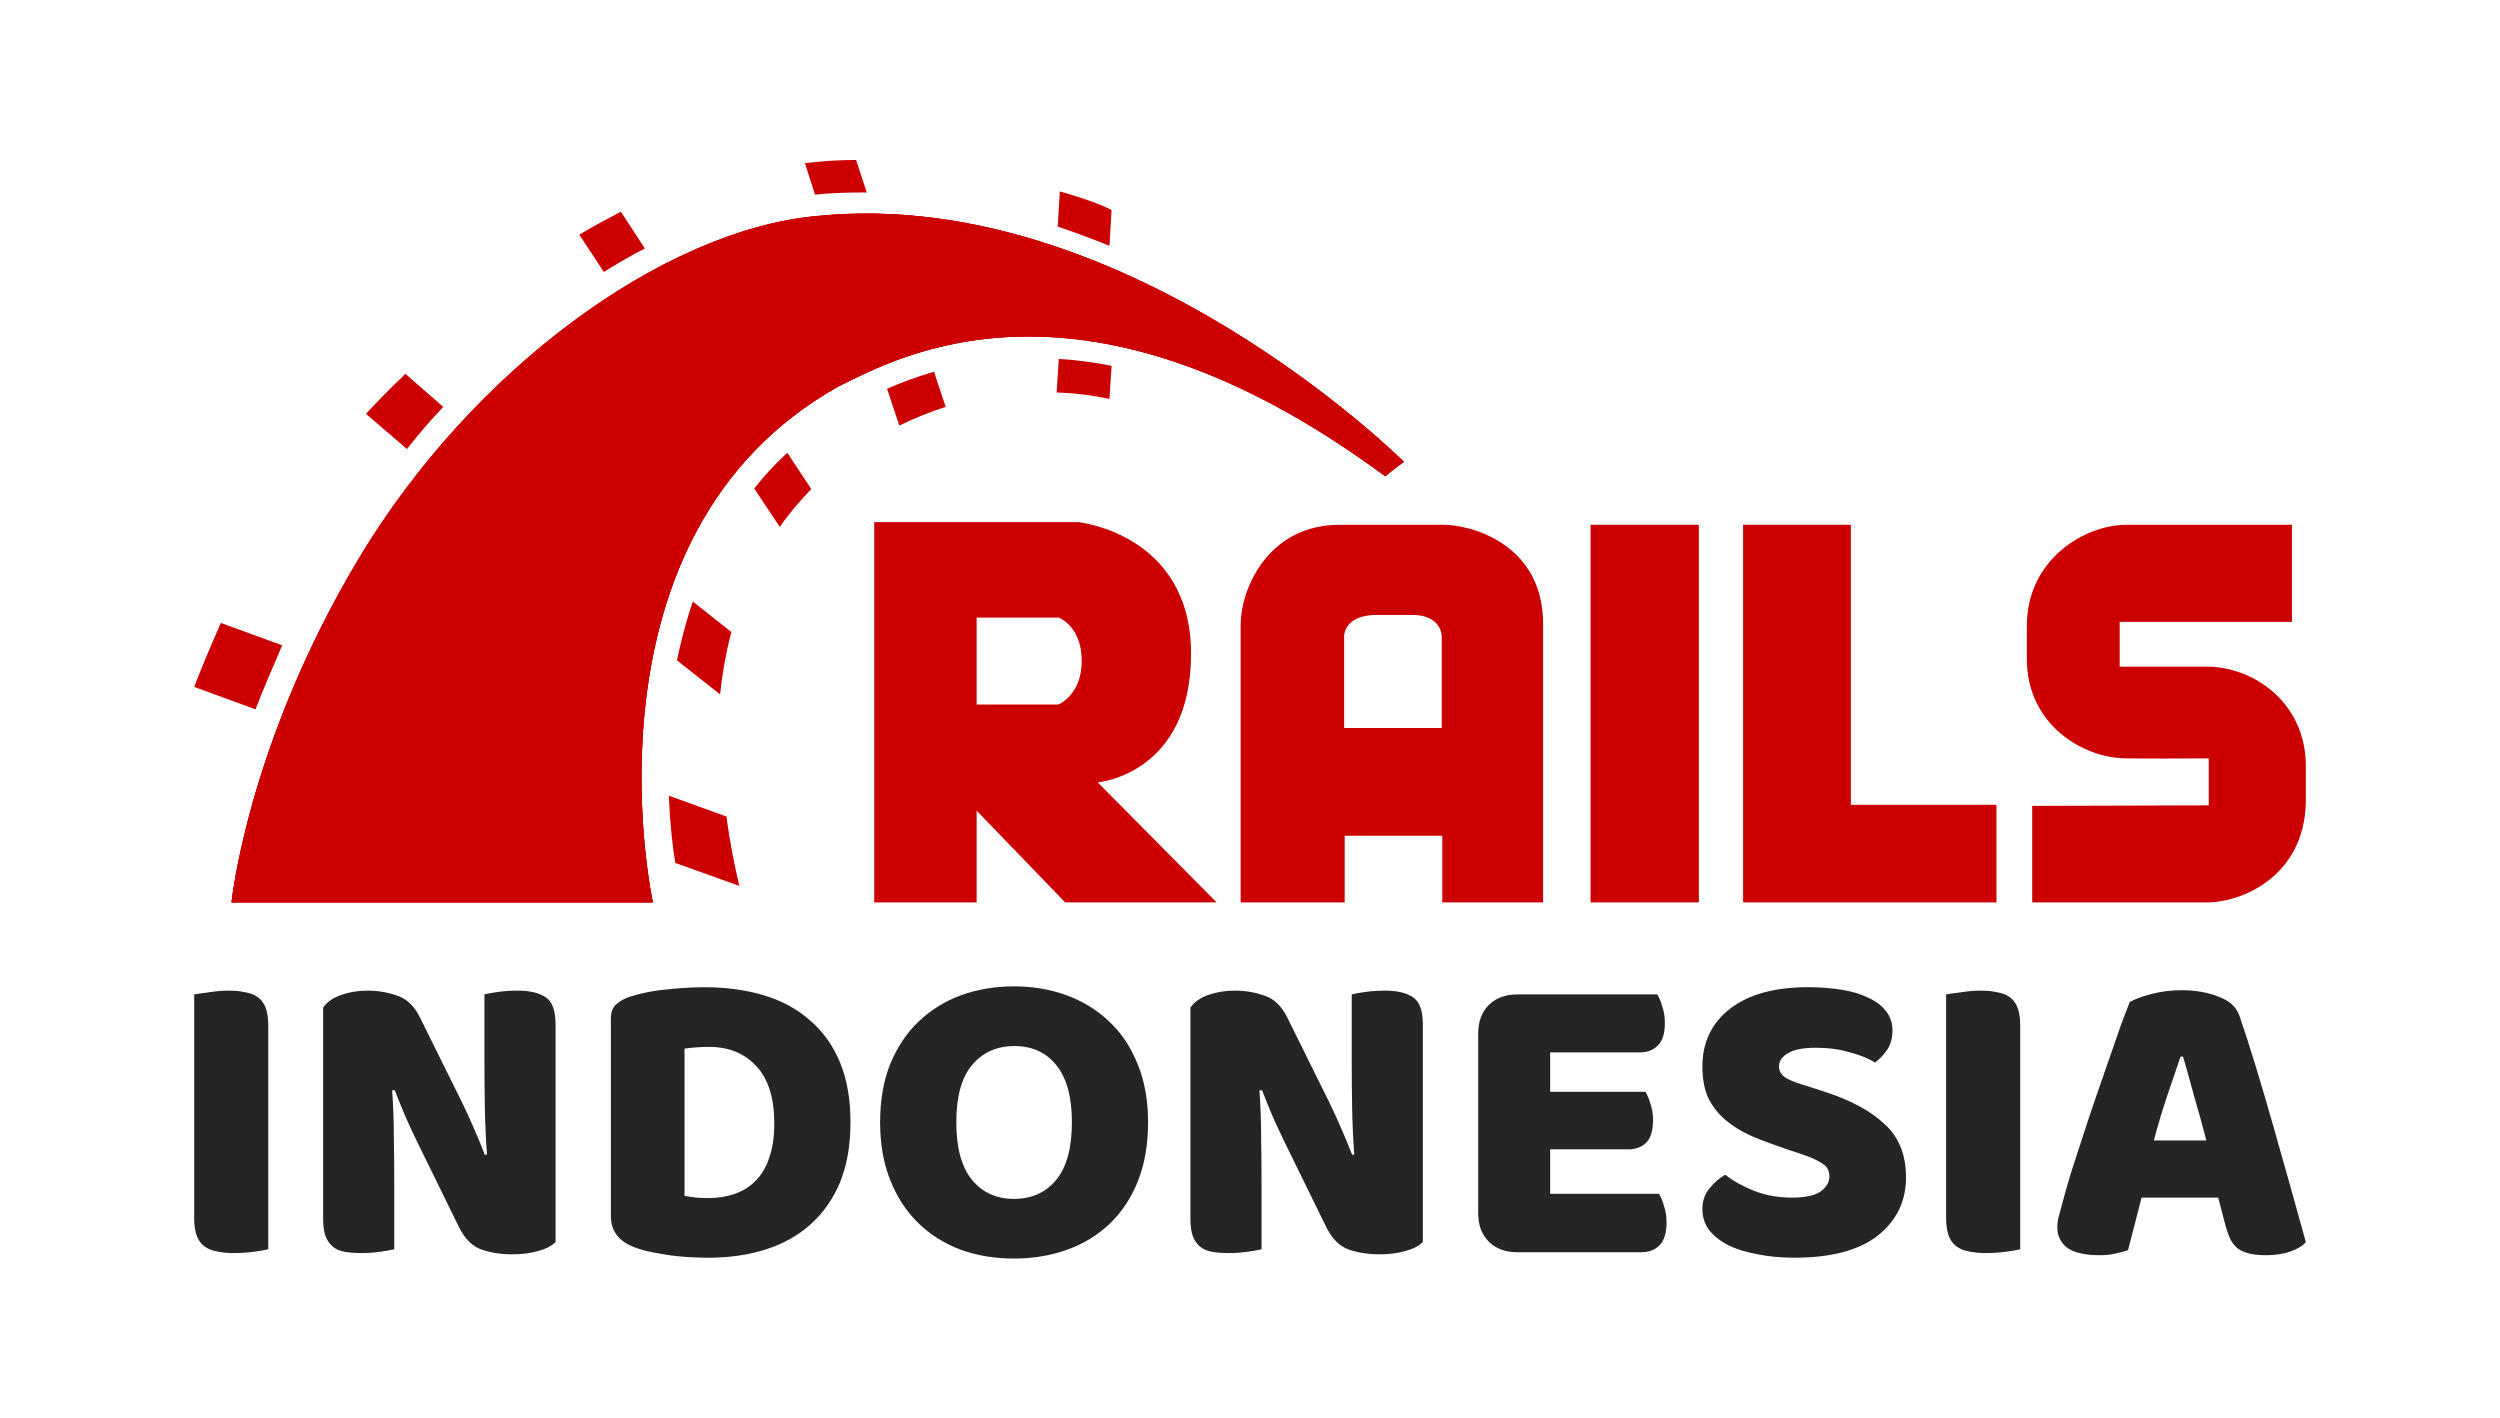
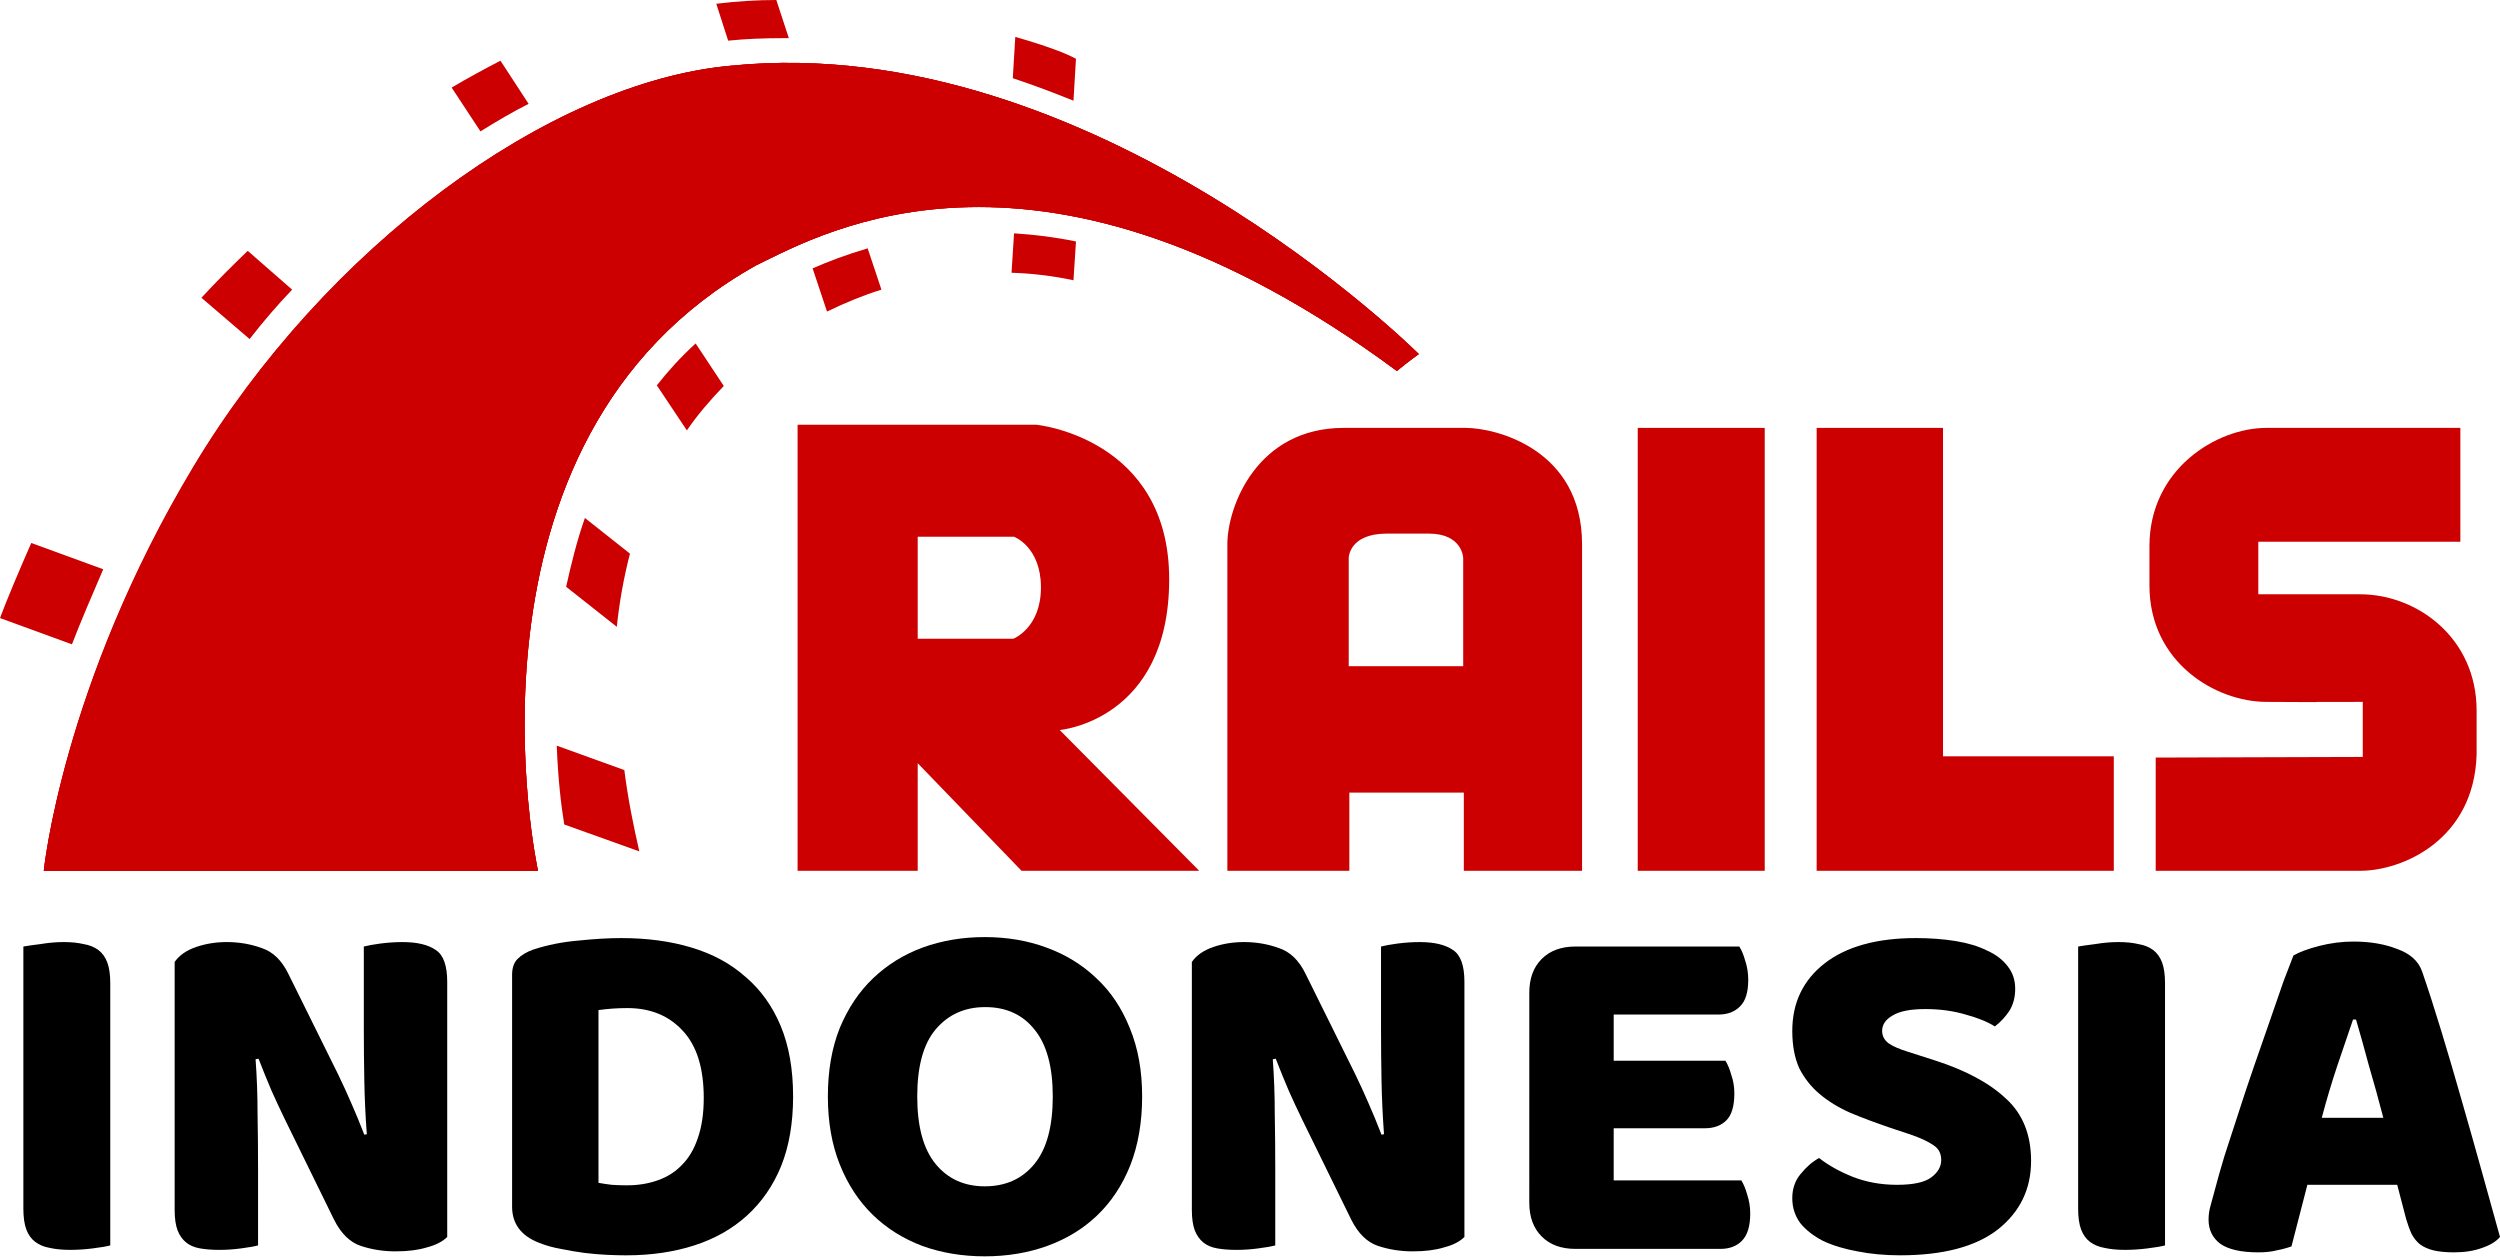
- <svg xmlns="http://www.w3.org/2000/svg" width="529.278" height="300" viewBox="0 0 140.038 79.375" version="1.1" id="svg8">
-   <defs id="defs2" />
-   <g id="layer1" transform="translate(0,-217.625)">
-     <flowRoot xml:space="preserve" id="flowRoot815" style="font-style:normal;font-weight:normal;font-size:40px;line-height:0;font-family:sans-serif;letter-spacing:0px;word-spacing:0px;fill:#000000;fill-opacity:1;stroke:none" transform="scale(0.2645833)">
-       <flowRegion id="flowRegion817">
-         <rect id="rect819" width="905.714" height="165.714" x="-1088.571" y="285.377" />
-       </flowRegion>
-       <flowPara id="flowPara821" />
-     </flowRoot>
-     <g id="g1026" transform="matrix(1.12922,0,0,1.12922,-48.54904,79.69024)">
-       <g transform="matrix(0.2645833,0,0,0.2645833,52.09656,129.9792)" id="g970">
-         <path style="fill:#cc0000" class="a" d="m 346.6,121.5 v 18.1 c 0,0 23.4,0 32.7,0 6.7,0 18.2,-4.9 18.6,-18.6 0,-0.6 0,-6.5 0,-7 0,-11.7 -9.6,-18.6 -18.6,-18.6 -4.2,0 -16.3,0 -16.3,0 V 87 h 32.3 V 68.8 c 0,0 -22.2,0 -31,0 -8,0 -18.7,6.6 -18.7,18.9 0,1.2 0,5.2 0,6.3 0,12.3 10.6,18.6 18.7,18.6 22.5,0.1 -5.4,0 15.4,0 0,8.8 0,8.8 0,8.8" id="path934" />
-         <path style="fill:#cc0000" class="a" d="m 171.4,117.1 c 0,0 17.5,-1.5 17.5,-24.1 0,-22.6 -21.2,-24.7 -21.2,-24.7 h -38.2 v 71.3 h 19.2 v -17.2 l 16.6,17.2 h 28.4 z M 164,102.5 H 148.7 V 86.2 h 15.4 c 0,0 4.3,1.6 4.3,8.1 0,6.5 -4.4,8.2 -4.4,8.2 z" id="path936" />
-         <path style="fill:#cc0000" class="a" d="m 236.3,68.8 c -4.9,0 -5.6,0 -19.5,0 -13.9,0 -18.6,12.6 -18.6,18.6 0,13 0,52.2 0,52.2 h 19.5 V 127.1 H 236 v 12.5 h 18.9 c 0,0 0,-38.5 0,-52.2 0,-15.2 -13.8,-18.6 -18.6,-18.6 z M 236,106.9 H 217.6 V 89.6 c 0,0 0,-3.9 6.1,-3.9 5.6,0 1,0 6.7,0 5.4,0 5.5,3.9 5.5,3.9 v 17.3 z" id="path938" />
-         <rect style="fill:#cc0000" x="263.8" y="68.8" class="a" width="20.3" height="70.8" id="rect940" />
-         <polygon style="fill:#cc0000" class="a" points="292.4,139.6 312.6,139.6 339.9,139.6 339.9,121.3 312.6,121.3 312.6,68.8 292.4,68.8 292.4,121.3 " id="polygon942" />
-         <path style="fill:#cc0000" class="a" d="m 9,139.6 h 79 c 0,0 -15.1,-68.9 34.9,-96.8 10.9,-5.3 45.6,-25.1 102.4,16.9 1.8,-1.5 3.5,-2.7 3.5,-2.7 0,0 -52,-51.9 -109.9,-46.1 C 89.8,13.5 54,40 33,75 12,110 9,139.6 9,139.6 Z" id="path944" />
-         <path style="fill:#cc0000" class="a" d="m 9,139.6 h 79 c 0,0 -15.1,-68.9 34.9,-96.8 10.9,-5.3 45.6,-25.1 102.4,16.9 1.8,-1.5 3.5,-2.7 3.5,-2.7 0,0 -52,-51.9 -109.9,-46.1 C 89.8,13.5 54,40 33,75 12,110 9,139.6 9,139.6 Z" id="path946" />
-         <path style="fill:#cc0000" class="a" d="m 9,139.6 h 79 c 0,0 -15.1,-68.9 34.9,-96.8 10.9,-5.3 45.6,-25.1 102.4,16.9 1.8,-1.5 3.5,-2.7 3.5,-2.7 0,0 -52,-51.9 -109.9,-46.1 C 89.7,13.5 53.9,40 32.9,75 11.9,110 9,139.6 9,139.6 Z" id="path948" />
-         <path style="fill:#cc0000" class="a" d="M 173.6,16.5 174,9.8 c -0.9,-0.5 -3.4,-1.7 -9.7,-3.5 l -0.4,6.6 c 3.3,1.1 6.5,2.3 9.7,3.6 z" id="path950" />
-         <path style="fill:#cc0000" class="a" d="m 164.1,37.7 -0.4,6.3 c 3.3,0.1 6.6,0.5 9.9,1.2 L 174,39 c -3.4,-0.7 -6.7,-1.1 -9.9,-1.3 z" id="path952" />
-         <path style="fill:#cc0000" class="a" d="m 127.1,6.5 c 0.3,0 0.7,0 1,0 l -2,-6.1 c -3.1,0 -6.3,0.2 -9.6,0.6 l 1.9,5.9 c 2.9,-0.3 5.8,-0.4 8.7,-0.4 z" id="path954" />
-         <path style="fill:#cc0000" class="a" d="m 131.9,43.3 2.3,6.9 c 2.9,-1.4 5.8,-2.6 8.7,-3.5 l -2.2,-6.6 c -3.4,1 -6.3,2.1 -8.8,3.2 z" id="path956" />
-         <path style="fill:#cc0000" class="a" d="M 86.5,17 82,10.1 c -2.5,1.3 -5.1,2.7 -7.8,4.3 l 4.6,7 c 2.6,-1.6 5.1,-3.1 7.7,-4.4 z" id="path958" />
-         <path style="fill:#cc0000" class="a" d="m 107,62 4.8,7.2 c 1.7,-2.5 3.7,-4.8 5.9,-7.1 l -4.5,-6.8 c -2.3,2.1 -4.4,4.4 -6.2,6.7 z" id="path960" />
-         <path style="fill:#cc0000" class="a" d="m 92.5,94.2 8.1,6.4 c 0.4,-3.9 1.1,-7.8 2.1,-11.7 l -7.2,-5.7 c -1.3,3.7 -2.2,7.4 -3,11 z" id="path962" />
-         <path style="fill:#cc0000" class="a" d="M 48.7,46.7 41.6,40.5 C 39,43 36.5,45.5 34.2,48 l 7.7,6.6 c 2.1,-2.7 4.4,-5.4 6.8,-7.9 z" id="path964" />
-         <path style="fill:#cc0000" class="a" d="M 18.5,91.4 7,87.2 c -1.9,4.3 -4,9.3 -5,12 l 11.5,4.2 c 1.3,-3.4 3.4,-8.3 5,-12 z" id="path966" />
-         <path style="fill:#cc0000" class="a" d="m 91,119.6 c 0.2,5.3 0.7,9.6 1.2,12.6 l 12,4.3 c -0.9,-3.9 -1.8,-8.3 -2.4,-13 z" id="path968" />
-       </g>
-       <g aria-label="INDONESIA" style="font-style:normal;font-variant:normal;font-weight:normal;font-stretch:normal;font-size:20.999px;line-height:0;font-family:Baloo;-inkscape-font-specification:'Baloo, Normal';font-variant-ligatures:normal;font-variant-caps:normal;font-variant-numeric:normal;font-feature-settings:normal;text-align:start;letter-spacing:0px;word-spacing:0px;writing-mode:lr-tb;text-anchor:start;opacity:0.95;fill:#1a1a1a;fill-opacity:1;stroke:none;stroke-width:0.525" id="text1001">
-         <path d="m 56.301,184.12 q -0.231,0.063 -0.735,0.126 -0.483,0.063 -0.966,0.063 -0.483,0 -0.861,-0.084 -0.357,-0.063 -0.609,-0.252 -0.252,-0.189 -0.378,-0.525 -0.126,-0.336 -0.126,-0.882 v -11.087 q 0.231,-0.042 0.735,-0.105 0.504,-0.084 0.966,-0.084 0.483,0 0.84,0.084 0.378,0.063 0.63,0.252 0.252,0.189 0.378,0.525 0.126,0.336 0.126,0.882 z" style="font-style:normal;font-variant:normal;font-weight:normal;font-stretch:normal;font-size:20.999px;font-family:Baloo;-inkscape-font-specification:'Baloo, Normal';font-variant-ligatures:normal;font-variant-caps:normal;font-variant-numeric:normal;font-feature-settings:normal;text-align:start;writing-mode:lr-tb;text-anchor:start;fill:#1a1a1a;fill-opacity:1;stroke-width:0.525" id="path862" />
-         <path d="m 70.552,183.763 q -0.294,0.294 -0.861,0.441 -0.546,0.168 -1.323,0.168 -0.777,0 -1.47,-0.231 -0.693,-0.231 -1.134,-1.113 l -2.079,-4.242 q -0.315,-0.651 -0.567,-1.218 -0.252,-0.588 -0.546,-1.344 l -0.126,0.021 q 0.084,1.134 0.084,2.31 0.021,1.176 0.021,2.31 v 3.255 q -0.231,0.063 -0.714,0.126 -0.462,0.063 -0.924,0.063 -0.462,0 -0.819,-0.063 -0.357,-0.063 -0.588,-0.252 -0.231,-0.189 -0.357,-0.504 -0.126,-0.336 -0.126,-0.861 v -10.499 q 0.294,-0.42 0.903,-0.63 0.609,-0.21 1.302,-0.21 0.777,0 1.47,0.252 0.714,0.231 1.134,1.092 l 2.1,4.242 q 0.315,0.651 0.567,1.239 0.252,0.567 0.546,1.323 l 0.105,-0.021 q -0.084,-1.134 -0.105,-2.268 -0.021,-1.134 -0.021,-2.268 v -3.402 q 0.231,-0.063 0.693,-0.126 0.483,-0.063 0.945,-0.063 0.924,0 1.407,0.336 0.483,0.315 0.483,1.344 z" style="font-style:normal;font-variant:normal;font-weight:normal;font-stretch:normal;font-size:20.999px;font-family:Baloo;-inkscape-font-specification:'Baloo, Normal';font-variant-ligatures:normal;font-variant-caps:normal;font-variant-numeric:normal;font-feature-settings:normal;text-align:start;writing-mode:lr-tb;text-anchor:start;fill:#1a1a1a;fill-opacity:1;stroke-width:0.525" id="path864" />
-         <path d="m 76.95,181.474 q 0.231,0.042 0.567,0.084 0.336,0.021 0.63,0.021 0.714,0 1.302,-0.21 0.609,-0.21 1.029,-0.651 0.441,-0.441 0.672,-1.134 0.252,-0.714 0.252,-1.701 0,-1.89 -0.882,-2.835 -0.882,-0.966 -2.352,-0.966 -0.294,0 -0.609,0.021 -0.294,0.021 -0.609,0.063 z m 1.176,3.066 q -0.357,0 -0.819,-0.021 -0.462,-0.021 -0.966,-0.084 -0.483,-0.063 -0.987,-0.168 -0.483,-0.084 -0.903,-0.252 -1.155,-0.441 -1.155,-1.533 v -9.806 q 0,-0.441 0.231,-0.672 0.252,-0.252 0.672,-0.399 0.903,-0.294 1.911,-0.378 1.008,-0.105 1.806,-0.105 1.638,0 2.961,0.399 1.344,0.399 2.289,1.239 0.966,0.819 1.491,2.079 0.525,1.26 0.525,2.982 0,1.68 -0.504,2.94 -0.504,1.239 -1.449,2.1 -0.924,0.84 -2.226,1.26 -1.302,0.42 -2.877,0.42 z" style="font-style:normal;font-variant:normal;font-weight:normal;font-stretch:normal;font-size:20.999px;font-family:Baloo;-inkscape-font-specification:'Baloo, Normal';font-variant-ligatures:normal;font-variant-caps:normal;font-variant-numeric:normal;font-feature-settings:normal;text-align:start;writing-mode:lr-tb;text-anchor:start;fill:#1a1a1a;fill-opacity:1;stroke-width:0.525" id="path866" />
-         <path d="m 86.652,177.82 q 0,-1.638 0.504,-2.898 0.525,-1.26 1.407,-2.1 0.903,-0.861 2.1,-1.302 1.218,-0.441 2.625,-0.441 1.407,0 2.604,0.441 1.218,0.441 2.121,1.302 0.903,0.84 1.407,2.1 0.525,1.26 0.525,2.898 0,1.638 -0.504,2.919 -0.504,1.26 -1.407,2.121 -0.882,0.84 -2.1,1.281 -1.218,0.441 -2.646,0.441 -1.428,0 -2.646,-0.441 -1.218,-0.462 -2.1,-1.323 -0.882,-0.861 -1.386,-2.121 -0.504,-1.26 -0.504,-2.877 z m 3.78,0 q 0,1.911 0.777,2.856 0.777,0.945 2.079,0.945 1.323,0 2.1,-0.945 0.777,-0.945 0.777,-2.856 0,-1.89 -0.777,-2.835 -0.756,-0.945 -2.079,-0.945 -1.302,0 -2.1,0.945 -0.777,0.924 -0.777,2.835 z" style="font-style:normal;font-variant:normal;font-weight:normal;font-stretch:normal;font-size:20.999px;font-family:Baloo;-inkscape-font-specification:'Baloo, Normal';font-variant-ligatures:normal;font-variant-caps:normal;font-variant-numeric:normal;font-feature-settings:normal;text-align:start;writing-mode:lr-tb;text-anchor:start;fill:#1a1a1a;fill-opacity:1;stroke-width:0.525" id="path868" />
-         <path d="m 113.574,183.763 q -0.294,0.294 -0.861,0.441 -0.546,0.168 -1.323,0.168 -0.777,0 -1.47,-0.231 -0.693,-0.231 -1.134,-1.113 l -2.079,-4.242 q -0.315,-0.651 -0.567,-1.218 -0.252,-0.588 -0.546,-1.344 l -0.126,0.021 q 0.084,1.134 0.084,2.31 0.021,1.176 0.021,2.31 v 3.255 q -0.231,0.063 -0.714,0.126 -0.462,0.063 -0.924,0.063 -0.462,0 -0.819,-0.063 -0.357,-0.063 -0.588,-0.252 -0.231,-0.189 -0.357,-0.504 -0.126,-0.336 -0.126,-0.861 v -10.499 q 0.294,-0.42 0.903,-0.63 0.609,-0.21 1.302,-0.21 0.777,0 1.47,0.252 0.714,0.231 1.134,1.092 l 2.1,4.242 q 0.315,0.651 0.567,1.239 0.252,0.567 0.546,1.323 l 0.105,-0.021 q -0.084,-1.134 -0.105,-2.268 -0.021,-1.134 -0.021,-2.268 v -3.402 q 0.231,-0.063 0.693,-0.126 0.483,-0.063 0.945,-0.063 0.924,0 1.407,0.336 0.483,0.315 0.483,1.344 z" style="font-style:normal;font-variant:normal;font-weight:normal;font-stretch:normal;font-size:20.999px;font-family:Baloo;-inkscape-font-specification:'Baloo, Normal';font-variant-ligatures:normal;font-variant-caps:normal;font-variant-numeric:normal;font-feature-settings:normal;text-align:start;writing-mode:lr-tb;text-anchor:start;fill:#1a1a1a;fill-opacity:1;stroke-width:0.525" id="path870" />
-         <path d="m 116.319,173.432 q 0,-0.903 0.525,-1.428 0.525,-0.525 1.428,-0.525 h 6.93 q 0.147,0.231 0.252,0.609 0.126,0.378 0.126,0.798 0,0.798 -0.357,1.134 -0.336,0.336 -0.903,0.336 h -4.431 v 1.953 h 4.725 q 0.147,0.231 0.252,0.609 0.126,0.357 0.126,0.777 0,0.798 -0.336,1.134 -0.336,0.336 -0.903,0.336 h -3.864 v 2.205 h 5.397 q 0.147,0.231 0.252,0.609 0.126,0.378 0.126,0.798 0,0.798 -0.357,1.155 -0.336,0.336 -0.903,0.336 h -6.132 q -0.903,0 -1.428,-0.525 -0.525,-0.525 -0.525,-1.428 z" style="font-style:normal;font-variant:normal;font-weight:normal;font-stretch:normal;font-size:20.999px;font-family:Baloo;-inkscape-font-specification:'Baloo, Normal';font-variant-ligatures:normal;font-variant-caps:normal;font-variant-numeric:normal;font-feature-settings:normal;text-align:start;writing-mode:lr-tb;text-anchor:start;fill:#1a1a1a;fill-opacity:1;stroke-width:0.525" id="path872" />
-         <path d="m 131.578,179.143 q -0.924,-0.315 -1.68,-0.63 -0.756,-0.336 -1.302,-0.798 -0.546,-0.462 -0.861,-1.092 -0.294,-0.651 -0.294,-1.575 0,-1.785 1.365,-2.856 1.386,-1.071 3.864,-1.071 0.903,0 1.68,0.126 0.777,0.126 1.323,0.399 0.567,0.252 0.882,0.672 0.315,0.399 0.315,0.945 0,0.546 -0.252,0.945 -0.252,0.378 -0.609,0.651 -0.462,-0.294 -1.239,-0.504 -0.777,-0.231 -1.701,-0.231 -0.945,0 -1.386,0.273 -0.441,0.252 -0.441,0.651 0,0.315 0.273,0.525 0.273,0.189 0.819,0.357 l 1.113,0.357 q 1.974,0.63 3.024,1.617 1.071,0.966 1.071,2.646 0,1.785 -1.407,2.898 -1.407,1.092 -4.137,1.092 -0.966,0 -1.806,-0.168 -0.819,-0.147 -1.449,-0.441 -0.609,-0.315 -0.966,-0.756 -0.336,-0.462 -0.336,-1.05 0,-0.609 0.357,-1.029 0.357,-0.441 0.777,-0.672 0.588,0.462 1.428,0.798 0.861,0.336 1.869,0.336 1.029,0 1.449,-0.315 0.42,-0.315 0.42,-0.735 0,-0.42 -0.336,-0.63 -0.336,-0.231 -0.945,-0.441 z" style="font-style:normal;font-variant:normal;font-weight:normal;font-stretch:normal;font-size:20.999px;font-family:Baloo;-inkscape-font-specification:'Baloo, Normal';font-variant-ligatures:normal;font-variant-caps:normal;font-variant-numeric:normal;font-feature-settings:normal;text-align:start;writing-mode:lr-tb;text-anchor:start;fill:#1a1a1a;fill-opacity:1;stroke-width:0.525" id="path874" />
-         <path d="m 143.207,184.12 q -0.231,0.063 -0.735,0.126 -0.483,0.063 -0.966,0.063 -0.483,0 -0.861,-0.084 -0.357,-0.063 -0.609,-0.252 -0.252,-0.189 -0.378,-0.525 -0.126,-0.336 -0.126,-0.882 v -11.087 q 0.231,-0.042 0.735,-0.105 0.504,-0.084 0.966,-0.084 0.483,0 0.84,0.084 0.378,0.063 0.63,0.252 0.252,0.189 0.378,0.525 0.126,0.336 0.126,0.882 z" style="font-style:normal;font-variant:normal;font-weight:normal;font-stretch:normal;font-size:20.999px;font-family:Baloo;-inkscape-font-specification:'Baloo, Normal';font-variant-ligatures:normal;font-variant-caps:normal;font-variant-numeric:normal;font-feature-settings:normal;text-align:start;writing-mode:lr-tb;text-anchor:start;fill:#1a1a1a;fill-opacity:1;stroke-width:0.525" id="path876" />
-         <path d="m 148.639,171.857 q 0.357,-0.21 1.071,-0.399 0.735,-0.189 1.47,-0.189 1.05,0 1.848,0.315 0.819,0.294 1.05,0.945 0.378,1.092 0.819,2.541 0.441,1.449 0.882,3.003 0.441,1.533 0.861,3.045 0.42,1.491 0.735,2.646 -0.252,0.294 -0.756,0.462 -0.504,0.189 -1.197,0.189 -0.504,0 -0.861,-0.084 -0.336,-0.084 -0.567,-0.252 -0.21,-0.168 -0.357,-0.441 -0.126,-0.273 -0.231,-0.63 l -0.378,-1.449 h -3.801 q -0.168,0.63 -0.336,1.302 -0.168,0.672 -0.336,1.302 -0.294,0.105 -0.63,0.168 -0.315,0.084 -0.777,0.084 -1.071,0 -1.596,-0.357 -0.504,-0.378 -0.504,-1.029 0,-0.294 0.084,-0.588 0.084,-0.294 0.189,-0.693 0.147,-0.567 0.399,-1.407 0.273,-0.84 0.588,-1.806 0.315,-0.987 0.672,-2.016 0.357,-1.029 0.672,-1.932 0.315,-0.924 0.567,-1.638 0.273,-0.714 0.42,-1.092 z m 2.52,2.709 q -0.294,0.882 -0.672,1.974 -0.357,1.071 -0.651,2.184 h 2.604 q -0.294,-1.134 -0.609,-2.205 -0.294,-1.092 -0.546,-1.953 z" style="font-style:normal;font-variant:normal;font-weight:normal;font-stretch:normal;font-size:20.999px;font-family:Baloo;-inkscape-font-specification:'Baloo, Normal';font-variant-ligatures:normal;font-variant-caps:normal;font-variant-numeric:normal;font-feature-settings:normal;text-align:start;writing-mode:lr-tb;text-anchor:start;fill:#1a1a1a;fill-opacity:1;stroke-width:0.525" id="path878" />
-       </g>
+ <svg xmlns="http://www.w3.org/2000/svg" version="1.1" id="Layer_1" x="0px" y="0px" viewBox="0 0 1024 514.591" enable-background="new 0 0 400 140" xml:space="preserve" width="1024" height="514.591">
+   <defs id="defs47" />
+   <style id="style2">.a{fill:#c00;}</style>
+   <g id="g968" transform="matrix(2.562324,0,0,2.562324,-5.12464,-1.024942)">
+     <g id="g946">
+       <path class="a" d="m 346.6,121.5 v 18.1 c 0,0 23.4,0 32.7,0 6.7,0 18.2,-4.9 18.6,-18.6 0,-0.6 0,-6.5 0,-7 0,-11.7 -9.6,-18.6 -18.6,-18.6 -4.2,0 -16.3,0 -16.3,0 V 87 h 32.3 V 68.8 c 0,0 -22.2,0 -31,0 -8,0 -18.7,6.6 -18.7,18.9 0,1.2 0,5.2 0,6.3 0,12.3 10.6,18.6 18.7,18.6 22.5,0.1 -5.4,0 15.4,0 0,8.8 0,8.8 0,8.8" id="path910" style="fill:#cc0000" />
+       <path class="a" d="m 171.4,117.1 c 0,0 17.5,-1.5 17.5,-24.1 0,-22.6 -21.2,-24.7 -21.2,-24.7 h -38.2 v 71.3 h 19.2 v -17.2 l 16.6,17.2 h 28.4 z M 164,102.5 H 148.7 V 86.2 h 15.4 c 0,0 4.3,1.6 4.3,8.1 0,6.5 -4.4,8.2 -4.4,8.2 z" id="path912" style="fill:#cc0000" />
+       <path class="a" d="m 236.3,68.8 c -4.9,0 -5.6,0 -19.5,0 -13.9,0 -18.6,12.6 -18.6,18.6 0,13 0,52.2 0,52.2 h 19.5 V 127.1 H 236 v 12.5 h 18.9 c 0,0 0,-38.5 0,-52.2 0,-15.2 -13.8,-18.6 -18.6,-18.6 z M 236,106.9 H 217.6 V 89.6 c 0,0 0,-3.9 6.1,-3.9 5.6,0 1,0 6.7,0 5.4,0 5.5,3.9 5.5,3.9 v 17.3 z" id="path914" style="fill:#cc0000" />
+       <rect x="263.8" y="68.8" class="a" width="20.3" height="70.8" id="rect916" style="fill:#cc0000" />
+       <polygon class="a" points="292.4,121.3 292.4,139.6 312.6,139.6 339.9,139.6 339.9,121.3 312.6,121.3 312.6,68.8 292.4,68.8 " id="polygon918" style="fill:#cc0000" />
+       <path class="a" d="m 9,139.6 h 79 c 0,0 -15.1,-68.9 34.9,-96.8 10.9,-5.3 45.6,-25.1 102.4,16.9 1.8,-1.5 3.5,-2.7 3.5,-2.7 0,0 -52,-51.9 -109.9,-46.1 C 89.8,13.5 54,40 33,75 12,110 9,139.6 9,139.6 Z" id="path920" style="fill:#cc0000" />
+       <path class="a" d="m 9,139.6 h 79 c 0,0 -15.1,-68.9 34.9,-96.8 10.9,-5.3 45.6,-25.1 102.4,16.9 1.8,-1.5 3.5,-2.7 3.5,-2.7 0,0 -52,-51.9 -109.9,-46.1 C 89.8,13.5 54,40 33,75 12,110 9,139.6 9,139.6 Z" id="path922" style="fill:#cc0000" />
+       <path class="a" d="m 9,139.6 h 79 c 0,0 -15.1,-68.9 34.9,-96.8 10.9,-5.3 45.6,-25.1 102.4,16.9 1.8,-1.5 3.5,-2.7 3.5,-2.7 0,0 -52,-51.9 -109.9,-46.1 C 89.7,13.5 53.9,40 32.9,75 11.9,110 9,139.6 9,139.6 Z" id="path924" style="fill:#cc0000" />
+       <path class="a" d="M 173.6,16.5 174,9.8 c -0.9,-0.5 -3.4,-1.7 -9.7,-3.5 l -0.4,6.6 c 3.3,1.1 6.5,2.3 9.7,3.6 z" id="path926" style="fill:#cc0000" />
+       <path class="a" d="m 164.1,37.7 -0.4,6.3 c 3.3,0.1 6.6,0.5 9.9,1.2 L 174,39 c -3.4,-0.7 -6.7,-1.1 -9.9,-1.3 z" id="path928" style="fill:#cc0000" />
+       <path class="a" d="m 127.1,6.5 c 0.3,0 0.7,0 1,0 l -2,-6.1 c -3.1,0 -6.3,0.2 -9.6,0.6 l 1.9,5.9 c 2.9,-0.3 5.8,-0.4 8.7,-0.4 z" id="path930" style="fill:#cc0000" />
+       <path class="a" d="m 131.9,43.3 2.3,6.9 c 2.9,-1.4 5.8,-2.6 8.7,-3.5 l -2.2,-6.6 c -3.4,1 -6.3,2.1 -8.8,3.2 z" id="path932" style="fill:#cc0000" />
+       <path class="a" d="M 86.5,17 82,10.1 c -2.5,1.3 -5.1,2.7 -7.8,4.3 l 4.6,7 c 2.6,-1.6 5.1,-3.1 7.7,-4.4 z" id="path934" style="fill:#cc0000" />
+       <path class="a" d="m 107,62 4.8,7.2 c 1.7,-2.5 3.7,-4.8 5.9,-7.1 l -4.5,-6.8 c -2.3,2.1 -4.4,4.4 -6.2,6.7 z" id="path936" style="fill:#cc0000" />
+       <path class="a" d="m 92.5,94.2 8.1,6.4 c 0.4,-3.9 1.1,-7.8 2.1,-11.7 l -7.2,-5.7 c -1.3,3.7 -2.2,7.4 -3,11 z" id="path938" style="fill:#cc0000" />
+       <path class="a" d="M 48.7,46.7 41.6,40.5 C 39,43 36.5,45.5 34.2,48 l 7.7,6.6 c 2.1,-2.7 4.4,-5.4 6.8,-7.9 z" id="path940" style="fill:#cc0000" />
+       <path class="a" d="M 18.5,91.4 7,87.2 c -1.9,4.3 -4,9.3 -5,12 l 11.5,4.2 c 1.3,-3.4 3.4,-8.3 5,-12 z" id="path942" style="fill:#cc0000" />
+       <path class="a" d="m 91,119.6 c 0.2,5.3 0.7,9.6 1.2,12.6 l 12,4.3 c -0.9,-3.9 -1.8,-8.3 -2.4,-13 z" id="path944" style="fill:#cc0000" />
    </g>
-     <rect style="fill:none;fill-opacity:1;stroke:none;stroke-width:4.295;stroke-linejoin:round;stroke-miterlimit:4;stroke-dasharray:none;stroke-opacity:1;paint-order:stroke fill markers" id="rect1003" width="140.038" height="79.375" x="4.9632599e-05" y="217.625" />
+     <g aria-label="INDONESIA" style="font-style:normal;font-weight:normal;font-size:79.365px;line-height:0;font-family:sans-serif;letter-spacing:0px;word-spacing:0px;fill:#000000;fill-opacity:1;stroke:none;stroke-width:1.984" id="g966">
+       <path d="m 19.626,199.484 q -0.873,0.238 -2.778,0.476 -1.825,0.238 -3.651,0.238 -1.825,0 -3.254,-0.317 -1.349,-0.238 -2.302,-0.952 -0.952,-0.714 -1.429,-1.984 -0.476,-1.27 -0.476,-3.333 v -41.905 q 0.873,-0.159 2.778,-0.397 1.905,-0.317 3.651,-0.317 1.825,0 3.175,0.317 1.429,0.238 2.381,0.952 0.952,0.714 1.429,1.984 0.476,1.27 0.476,3.333 z" style="font-style:normal;font-variant:normal;font-weight:normal;font-stretch:normal;font-size:79.365px;font-family:Baloo;-inkscape-font-specification:'Baloo, Normal';font-variant-ligatures:normal;font-variant-caps:normal;font-variant-numeric:normal;font-feature-settings:normal;text-align:start;writing-mode:lr-tb;text-anchor:start;stroke-width:1.984" id="path948" />
+       <path d="m 73.49,198.135 q -1.111,1.111 -3.254,1.667 -2.063,0.635 -5,0.635 -2.936,0 -5.556,-0.873 -2.619,-0.873 -4.286,-4.206 l -7.857,-16.032 q -1.19,-2.46 -2.143,-4.603 -0.952,-2.222 -2.063,-5.079 l -0.476,0.079 q 0.317,4.286 0.317,8.73 0.079,4.444 0.079,8.73 v 12.302 q -0.873,0.238 -2.698,0.476 -1.746,0.238 -3.492,0.238 -1.746,0 -3.095,-0.238 -1.349,-0.238 -2.222,-0.952 -0.873,-0.714 -1.349,-1.905 -0.476,-1.27 -0.476,-3.254 v -39.682 q 1.111,-1.587 3.413,-2.381 2.302,-0.794 4.921,-0.794 2.936,0 5.556,0.952 2.698,0.873 4.286,4.127 l 7.936,16.032 q 1.19,2.46 2.143,4.683 0.952,2.143 2.063,5 l 0.397,-0.079 q -0.317,-4.286 -0.397,-8.571 -0.079,-4.286 -0.079,-8.571 v -12.857 q 0.873,-0.238 2.619,-0.476 1.825,-0.238 3.571,-0.238 3.492,0 5.317,1.27 1.825,1.19 1.825,5.079 z" style="font-style:normal;font-variant:normal;font-weight:normal;font-stretch:normal;font-size:79.365px;font-family:Baloo;-inkscape-font-specification:'Baloo, Normal';font-variant-ligatures:normal;font-variant-caps:normal;font-variant-numeric:normal;font-feature-settings:normal;text-align:start;writing-mode:lr-tb;text-anchor:start;stroke-width:1.984" id="path950" />
+       <path d="m 97.671,189.484 q 0.873,0.159 2.143,0.317 1.27,0.079 2.381,0.079 2.698,0 4.921,-0.794 2.302,-0.794 3.889,-2.46 1.667,-1.667 2.54,-4.286 0.952,-2.698 0.952,-6.429 0,-7.143 -3.333,-10.714 -3.333,-3.651 -8.889,-3.651 -1.111,0 -2.302,0.079 -1.111,0.079 -2.302,0.238 z m 4.444,11.587 q -1.349,0 -3.095,-0.079 -1.746,-0.079 -3.651,-0.317 -1.825,-0.238 -3.73,-0.635 -1.825,-0.317 -3.413,-0.952 -4.365,-1.667 -4.365,-5.794 V 156.23 q 0,-1.667 0.873,-2.54 0.952,-0.952 2.54,-1.508 3.413,-1.111 7.222,-1.429 3.81,-0.397 6.825,-0.397 6.19,0 11.19,1.508 5.079,1.508 8.651,4.683 3.651,3.095 5.635,7.857 1.984,4.762 1.984,11.27 0,6.349 -1.905,11.111 -1.905,4.683 -5.476,7.936 -3.492,3.175 -8.413,4.762 -4.921,1.587 -10.873,1.587 z" style="font-style:normal;font-variant:normal;font-weight:normal;font-stretch:normal;font-size:79.365px;font-family:Baloo;-inkscape-font-specification:'Baloo, Normal';font-variant-ligatures:normal;font-variant-caps:normal;font-variant-numeric:normal;font-feature-settings:normal;text-align:start;writing-mode:lr-tb;text-anchor:start;stroke-width:1.984" id="path952" />
+       <path d="m 134.339,175.674 q 0,-6.19 1.905,-10.952 1.984,-4.762 5.317,-7.936 3.413,-3.254 7.936,-4.921 4.603,-1.667 9.921,-1.667 5.317,0 9.841,1.667 4.603,1.667 8.016,4.921 3.413,3.175 5.317,7.936 1.984,4.762 1.984,10.952 0,6.19 -1.905,11.032 -1.905,4.762 -5.317,8.016 -3.333,3.175 -7.936,4.841 -4.603,1.667 -10,1.667 -5.397,0 -10,-1.667 -4.603,-1.746 -7.936,-5 -3.333,-3.254 -5.238,-8.016 -1.905,-4.762 -1.905,-10.873 z m 14.286,0 q 0,7.222 2.937,10.794 2.936,3.571 7.857,3.571 5,0 7.936,-3.571 2.936,-3.571 2.936,-10.794 0,-7.143 -2.936,-10.714 -2.857,-3.571 -7.857,-3.571 -4.921,0 -7.936,3.571 -2.937,3.492 -2.937,10.714 z" style="font-style:normal;font-variant:normal;font-weight:normal;font-stretch:normal;font-size:79.365px;font-family:Baloo;-inkscape-font-specification:'Baloo, Normal';font-variant-ligatures:normal;font-variant-caps:normal;font-variant-numeric:normal;font-feature-settings:normal;text-align:start;writing-mode:lr-tb;text-anchor:start;stroke-width:1.984" id="path954" />
+       <path d="m 236.095,198.135 q -1.111,1.111 -3.254,1.667 -2.063,0.635 -5,0.635 -2.937,0 -5.556,-0.873 -2.619,-0.873 -4.286,-4.206 l -7.857,-16.032 q -1.19,-2.46 -2.143,-4.603 -0.952,-2.222 -2.063,-5.079 l -0.476,0.079 q 0.317,4.286 0.317,8.73 0.079,4.444 0.079,8.73 v 12.302 q -0.873,0.238 -2.698,0.476 -1.746,0.238 -3.492,0.238 -1.746,0 -3.095,-0.238 -1.349,-0.238 -2.222,-0.952 -0.873,-0.714 -1.349,-1.905 -0.476,-1.27 -0.476,-3.254 v -39.682 q 1.111,-1.587 3.413,-2.381 2.302,-0.794 4.921,-0.794 2.937,0 5.556,0.952 2.698,0.873 4.286,4.127 l 7.936,16.032 q 1.19,2.46 2.143,4.683 0.952,2.143 2.063,5 l 0.397,-0.079 q -0.317,-4.286 -0.397,-8.571 -0.079,-4.286 -0.079,-8.571 v -12.857 q 0.873,-0.238 2.619,-0.476 1.825,-0.238 3.571,-0.238 3.492,0 5.317,1.27 1.825,1.19 1.825,5.079 z" style="font-style:normal;font-variant:normal;font-weight:normal;font-stretch:normal;font-size:79.365px;font-family:Baloo;-inkscape-font-specification:'Baloo, Normal';font-variant-ligatures:normal;font-variant-caps:normal;font-variant-numeric:normal;font-feature-settings:normal;text-align:start;writing-mode:lr-tb;text-anchor:start;stroke-width:1.984" id="path956" />
+       <path d="m 246.467,159.087 q 0,-3.413 1.984,-5.397 1.984,-1.984 5.397,-1.984 h 26.19 q 0.556,0.873 0.952,2.302 0.476,1.429 0.476,3.016 0,3.016 -1.349,4.286 -1.27,1.27 -3.413,1.27 h -16.746 v 7.381 h 17.857 q 0.556,0.873 0.952,2.302 0.476,1.349 0.476,2.937 0,3.016 -1.27,4.286 -1.27,1.27 -3.413,1.27 h -14.603 v 8.333 h 20.397 q 0.556,0.873 0.952,2.302 0.476,1.429 0.476,3.016 0,3.016 -1.349,4.365 -1.27,1.27 -3.413,1.27 h -23.175 q -3.413,0 -5.397,-1.984 -1.984,-1.984 -1.984,-5.397 z" style="font-style:normal;font-variant:normal;font-weight:normal;font-stretch:normal;font-size:79.365px;font-family:Baloo;-inkscape-font-specification:'Baloo, Normal';font-variant-ligatures:normal;font-variant-caps:normal;font-variant-numeric:normal;font-feature-settings:normal;text-align:start;writing-mode:lr-tb;text-anchor:start;stroke-width:1.984" id="path958" />
+       <path d="m 304.14,180.674 q -3.492,-1.19 -6.349,-2.381 -2.857,-1.27 -4.921,-3.016 -2.063,-1.746 -3.254,-4.127 -1.111,-2.46 -1.111,-5.952 0,-6.746 5.159,-10.794 5.238,-4.048 14.603,-4.048 3.413,0 6.349,0.476 2.937,0.476 5,1.508 2.143,0.952 3.333,2.54 1.19,1.508 1.19,3.571 0,2.063 -0.952,3.571 -0.952,1.429 -2.302,2.46 -1.746,-1.111 -4.683,-1.905 -2.937,-0.873 -6.429,-0.873 -3.571,0 -5.238,1.032 -1.667,0.952 -1.667,2.46 0,1.19 1.032,1.984 1.032,0.714 3.095,1.349 l 4.206,1.349 q 7.46,2.381 11.429,6.111 4.048,3.651 4.048,10 0,6.746 -5.317,10.952 -5.317,4.127 -15.635,4.127 -3.651,0 -6.825,-0.635 -3.095,-0.556 -5.476,-1.667 -2.302,-1.19 -3.651,-2.857 -1.27,-1.746 -1.27,-3.968 0,-2.302 1.349,-3.889 1.349,-1.667 2.937,-2.54 2.222,1.746 5.397,3.016 3.254,1.27 7.063,1.27 3.889,0 5.476,-1.19 1.587,-1.19 1.587,-2.778 0,-1.587 -1.27,-2.381 -1.27,-0.873 -3.571,-1.667 z" style="font-style:normal;font-variant:normal;font-weight:normal;font-stretch:normal;font-size:79.365px;font-family:Baloo;-inkscape-font-specification:'Baloo, Normal';font-variant-ligatures:normal;font-variant-caps:normal;font-variant-numeric:normal;font-feature-settings:normal;text-align:start;writing-mode:lr-tb;text-anchor:start;stroke-width:1.984" id="path960" />
+       <path d="m 348.091,199.484 q -0.873,0.238 -2.778,0.476 -1.825,0.238 -3.651,0.238 -1.825,0 -3.254,-0.317 -1.349,-0.238 -2.302,-0.952 -0.952,-0.714 -1.429,-1.984 -0.476,-1.27 -0.476,-3.333 v -41.905 q 0.873,-0.159 2.778,-0.397 1.905,-0.317 3.651,-0.317 1.825,0 3.175,0.317 1.429,0.238 2.381,0.952 0.952,0.714 1.429,1.984 0.476,1.27 0.476,3.333 z" style="font-style:normal;font-variant:normal;font-weight:normal;font-stretch:normal;font-size:79.365px;font-family:Baloo;-inkscape-font-specification:'Baloo, Normal';font-variant-ligatures:normal;font-variant-caps:normal;font-variant-numeric:normal;font-feature-settings:normal;text-align:start;writing-mode:lr-tb;text-anchor:start;stroke-width:1.984" id="path962" />
+       <path d="m 368.621,153.135 q 1.349,-0.794 4.048,-1.508 2.778,-0.714 5.556,-0.714 3.968,0 6.984,1.19 3.095,1.111 3.968,3.571 1.429,4.127 3.095,9.603 1.667,5.476 3.333,11.349 1.667,5.794 3.254,11.508 1.587,5.635 2.778,10 -0.952,1.111 -2.857,1.746 -1.905,0.714 -4.524,0.714 -1.905,0 -3.254,-0.317 -1.27,-0.317 -2.143,-0.952 -0.794,-0.635 -1.349,-1.667 -0.476,-1.032 -0.873,-2.381 l -1.429,-5.476 H 370.844 q -0.635,2.381 -1.27,4.921 -0.635,2.54 -1.27,4.921 -1.111,0.397 -2.381,0.635 -1.19,0.317 -2.937,0.317 -4.048,0 -6.032,-1.349 -1.905,-1.429 -1.905,-3.889 0,-1.111 0.317,-2.222 0.317,-1.111 0.714,-2.619 0.556,-2.143 1.508,-5.317 1.032,-3.175 2.222,-6.825 1.19,-3.73 2.54,-7.619 1.349,-3.889 2.54,-7.302 1.19,-3.492 2.143,-6.19 1.032,-2.698 1.587,-4.127 z m 9.524,10.238 q -1.111,3.333 -2.54,7.46 -1.349,4.048 -2.46,8.254 h 9.841 q -1.111,-4.286 -2.302,-8.333 -1.111,-4.127 -2.063,-7.381 z" style="font-style:normal;font-variant:normal;font-weight:normal;font-stretch:normal;font-size:79.365px;font-family:Baloo;-inkscape-font-specification:'Baloo, Normal';font-variant-ligatures:normal;font-variant-caps:normal;font-variant-numeric:normal;font-feature-settings:normal;text-align:start;writing-mode:lr-tb;text-anchor:start;stroke-width:1.984" id="path964" />
+     </g>
  </g>
-   <style id="style930">.a{fill:#c00;}</style>
</svg>
